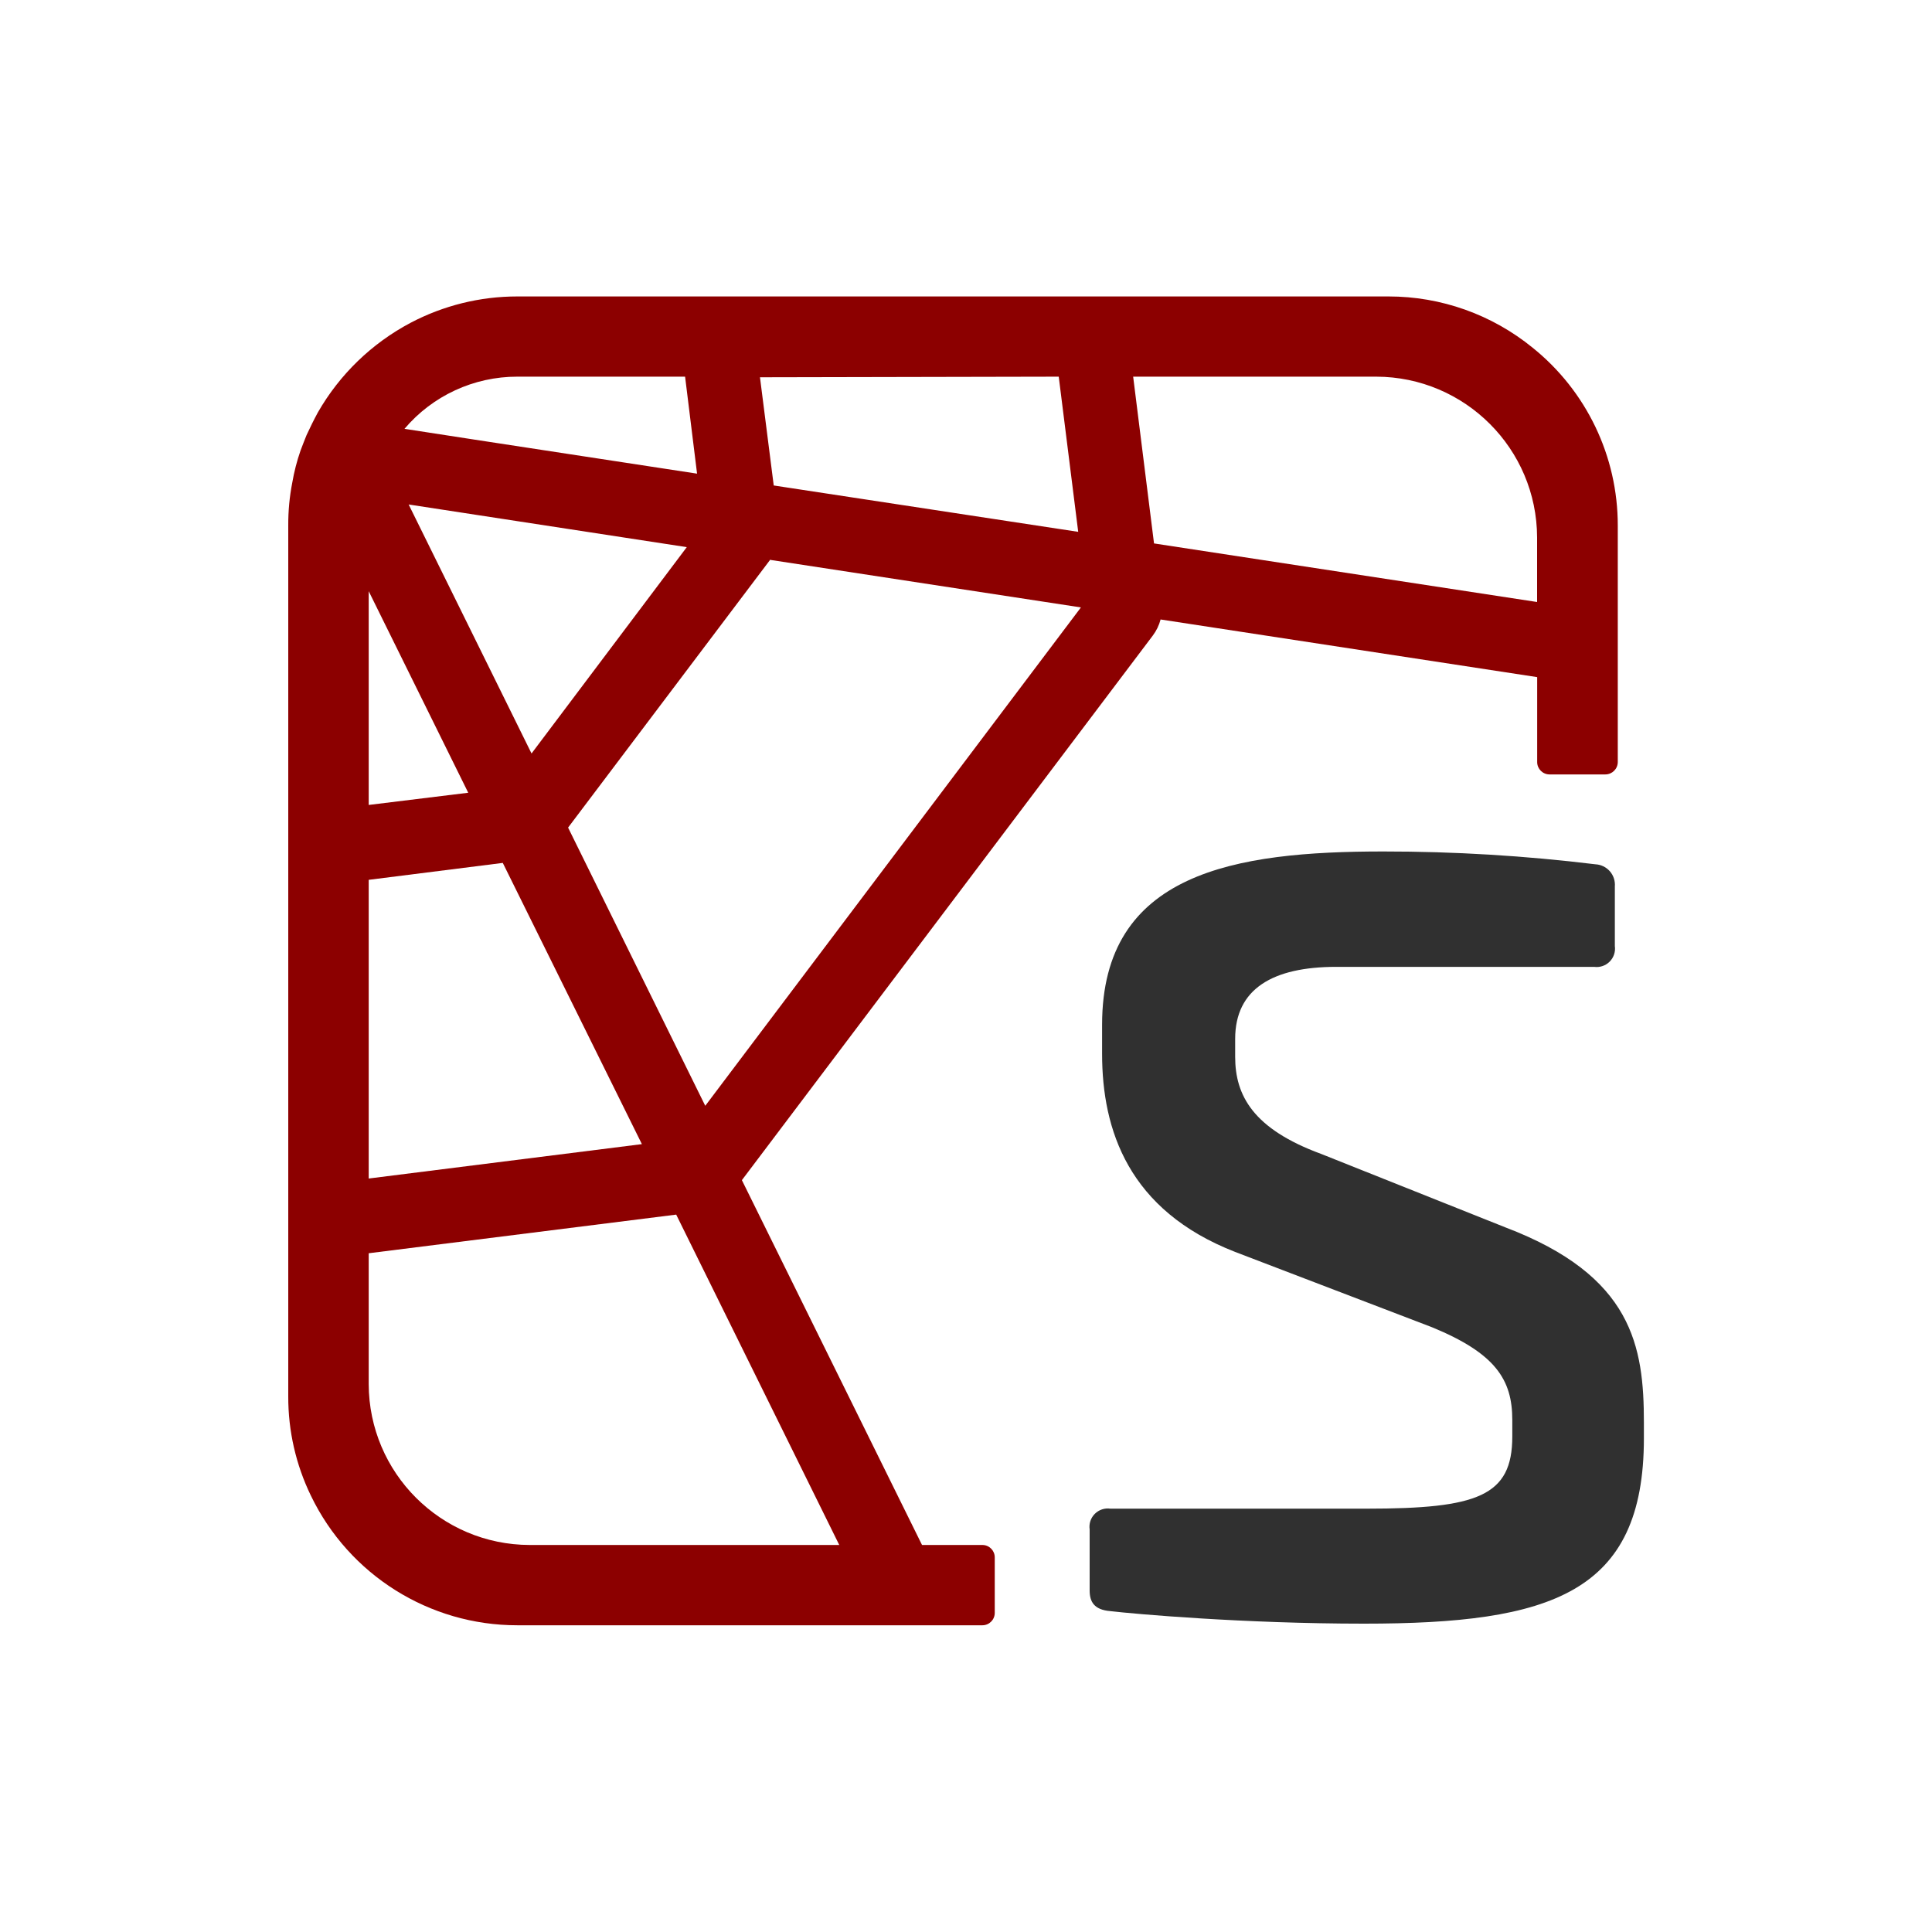
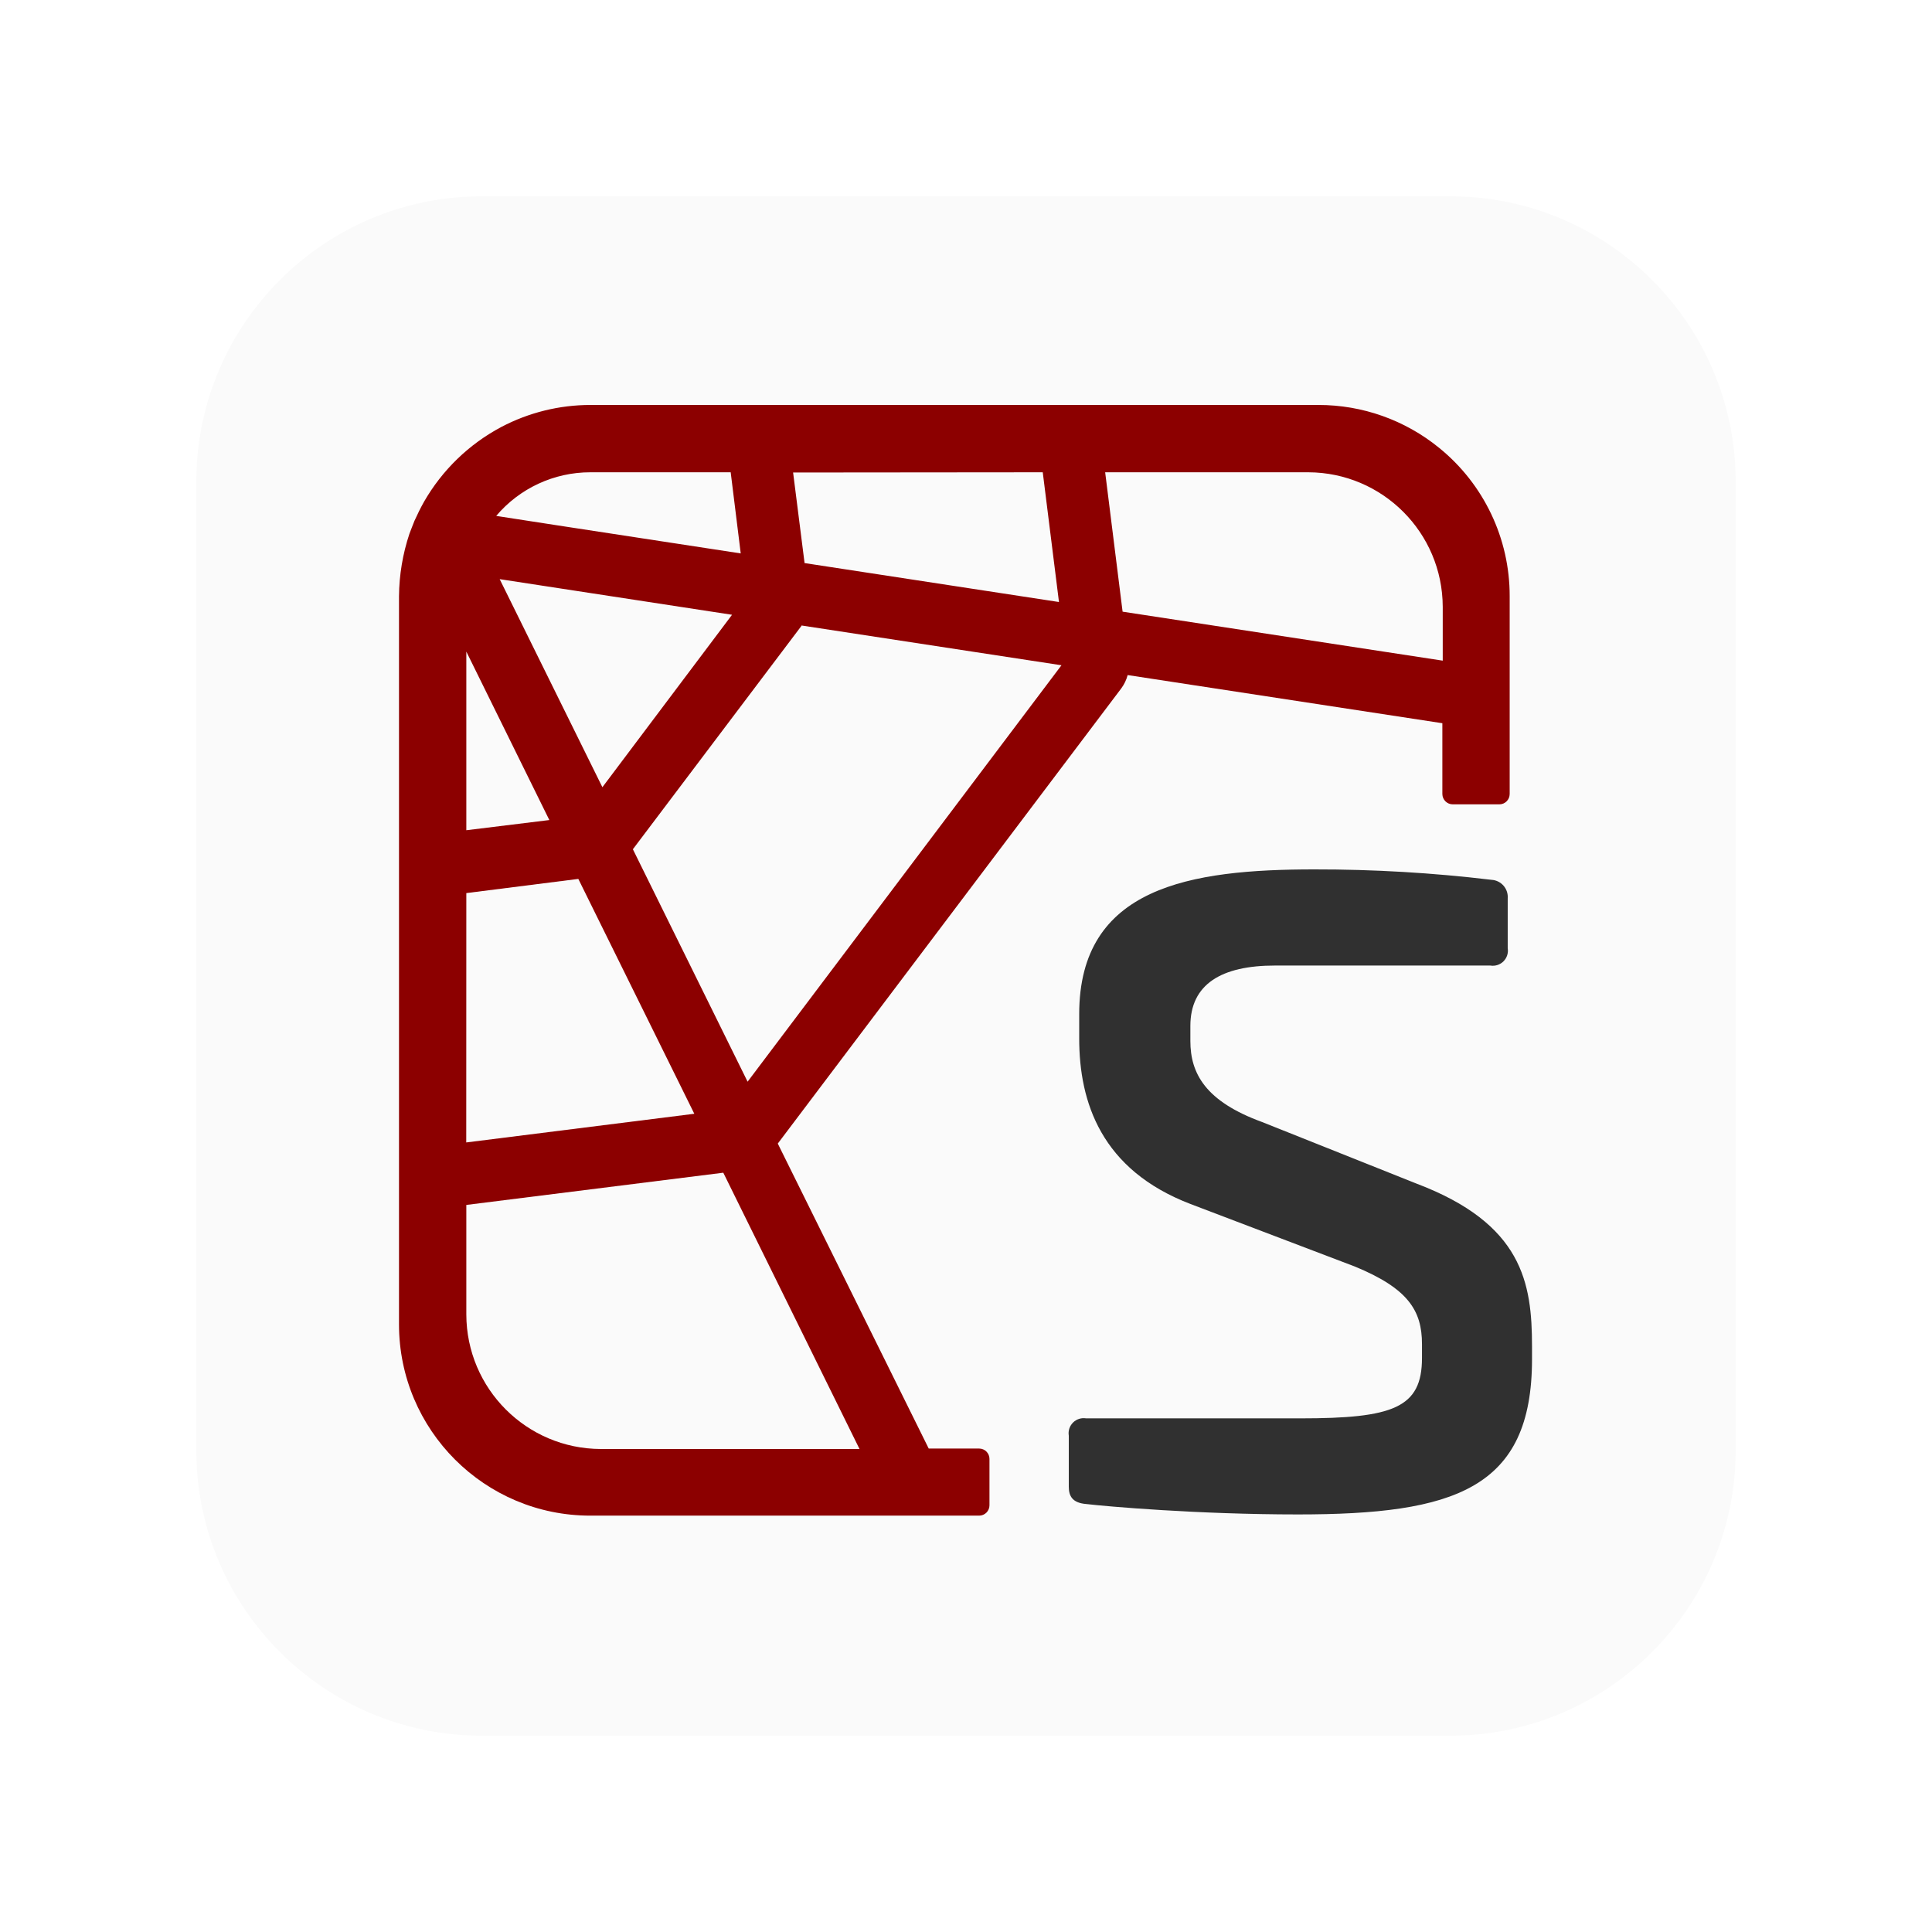
- <svg xmlns="http://www.w3.org/2000/svg" width="250" height="250" viewBox="0 0 250 250">
+ <svg xmlns="http://www.w3.org/2000/svg" width="256" height="256" viewBox="0 0 256 256">
  <defs>
-     <style type="text/css">.a{fill:#303030;}.b{fill:#8c0000;}</style>
+     <style type="text/css">.a{fill:#fafafa;}.b{fill:#303030;}.c{fill:#8c0000;}</style>
  </defs>
-   <path class="a" d="M206.45,111.84a2.65,2.65,0,0,1,2.51,2.87v7.71a2.38,2.38,0,0,1-2.69,2.69H172.92c-8.25,0-13.09,2.86-13.09,9.32v2.33c0,5,2.33,9.32,11.11,12.55l23.85,9.51c16.5,6.27,17.93,15.42,17.93,25.28v2c0,20.08-12,24-36.22,24-15.6,0-29.76-1.26-32.81-1.62-2.15-.17-2.69-1.25-2.69-2.68v-7.89a2.37,2.37,0,0,1,2.69-2.69h33.17c14.34,0,18.83-1.62,18.83-9.33v-2.15c0-5.2-2.15-8.61-10.4-12L159.83,162c-13.81-5.38-17.22-15.78-17.22-25.64v-3.76c0-19.73,17.22-22.42,36.4-22.42A226,226,0,0,1,206.45,111.84Z" />
-   <path class="b" d="M198.33,45a29.49,29.49,0,0,0-18.65-6.64H66.94a29.62,29.62,0,0,0-13.81,3.41,30,30,0,0,0-12,11.6c-.54,1-1,1.94-1.46,2.93-.26.68-.55,1.35-.78,2a26,26,0,0,0-1.07,4.15A28.13,28.13,0,0,0,37.3,68V180.7a29.2,29.2,0,0,0,2.93,12.84,29.63,29.63,0,0,0,26.71,16.77h60.18a1.6,1.6,0,0,0,1.6-1.6v-7.19a1.6,1.6,0,0,0-1.6-1.6h-7.81L96,152.71l53.18-70.48a6,6,0,0,0,1-2.07l48.73,7.46v11a1.6,1.6,0,0,0,1.6,1.59h7.23a1.61,1.61,0,0,0,1.6-1.59V68A29.49,29.49,0,0,0,198.33,45ZM137,48.74l2.52,20.08-39.4-6-1.78-14Zm-70,0H88.65L90.2,61.29l-28.78-4.4-9.08-1.4A19.11,19.11,0,0,1,66.94,48.74ZM88.87,70.8,68.78,97.5,52.88,65.28ZM47.71,76.5l12.88,26.08-12.88,1.58Zm0,37.35,17.35-2.19,18,36.39L47.71,152.5Zm60.89,86.07H68.54A20.88,20.88,0,0,1,47.71,179.1V162.17l39.79-5ZM91.26,143.09l-17.75-36,26.1-34.59s0,0,0-.06l40.26,6.16ZM198.9,77.9l-49.57-7.58-2.7-21.58h31.45A20.87,20.87,0,0,1,198.9,69.55Z" />
+   <rect class="a" x="26.01" y="26.01" width="203.98" height="203.98" rx="37.85" />
+   <path class="b" d="M197.63,116.58a2.28,2.28,0,0,1,2.15,2.46v6.6a2,2,0,0,1-2.3,2.3H168.93c-7.06,0-11.2,2.45-11.2,8v2c0,4.3,2,8,9.52,10.74l20.41,8.14C201.77,162.16,203,170,203,178.42v1.69c0,17.19-10.28,20.56-31,20.56-13.35,0-25.47-1.07-28.08-1.38-1.84-.15-2.3-1.07-2.3-2.3v-6.75a2,2,0,0,1,2.3-2.3h28.39c12.28,0,16.11-1.38,16.11-8v-1.84c0-4.45-1.84-7.37-8.9-10.28l-21.79-8.29C145.92,155,143,146.05,143,137.61v-3.23c0-16.88,14.73-19.18,31.15-19.18A195,195,0,0,1,197.63,116.58Z" />
+   <path class="c" d="M190.69,59.34a25.27,25.27,0,0,0-16-5.68H78.24a25.37,25.37,0,0,0-11.82,2.92,25.7,25.7,0,0,0-10.25,9.93c-.46.82-.87,1.66-1.25,2.5-.22.59-.47,1.15-.67,1.72A26.9,26.9,0,0,0,52.87,79v96.48a25.35,25.35,0,0,0,25.37,25.35h51.5a1.37,1.37,0,0,0,1.37-1.37v-6.15a1.37,1.37,0,0,0-1.37-1.37h-6.68l-20-40.41,45.51-60.31a5.17,5.17,0,0,0,.85-1.77l41.7,6.38v9.38a1.38,1.38,0,0,0,1.37,1.37h6.19a1.37,1.37,0,0,0,1.36-1.37V79A25.25,25.25,0,0,0,190.69,59.34Zm-52.52,3.24,2.15,17.19-33.71-5.16-1.52-12Zm-59.93,0H96.82l1.33,10.75L73.52,69.56l-7.77-1.2A16.33,16.33,0,0,1,78.24,62.58ZM97,81.46,79.82,104.31,66.21,76.74ZM61.79,86.34l11,22.32-11,1.35Zm0,32,14.84-1.88L92,147.58l-30.22,3.8ZM113.89,192H79.61a17.87,17.87,0,0,1-17.82-17.83V159.66l34.05-4.27ZM99.06,143.33l-15.2-30.8,22.34-29.6s0,0,0-.05l34.45,5.27Zm92.11-55.79-42.42-6.49-2.31-18.47h26.92A17.87,17.87,0,0,1,191.17,80.4Z" />
</svg>
